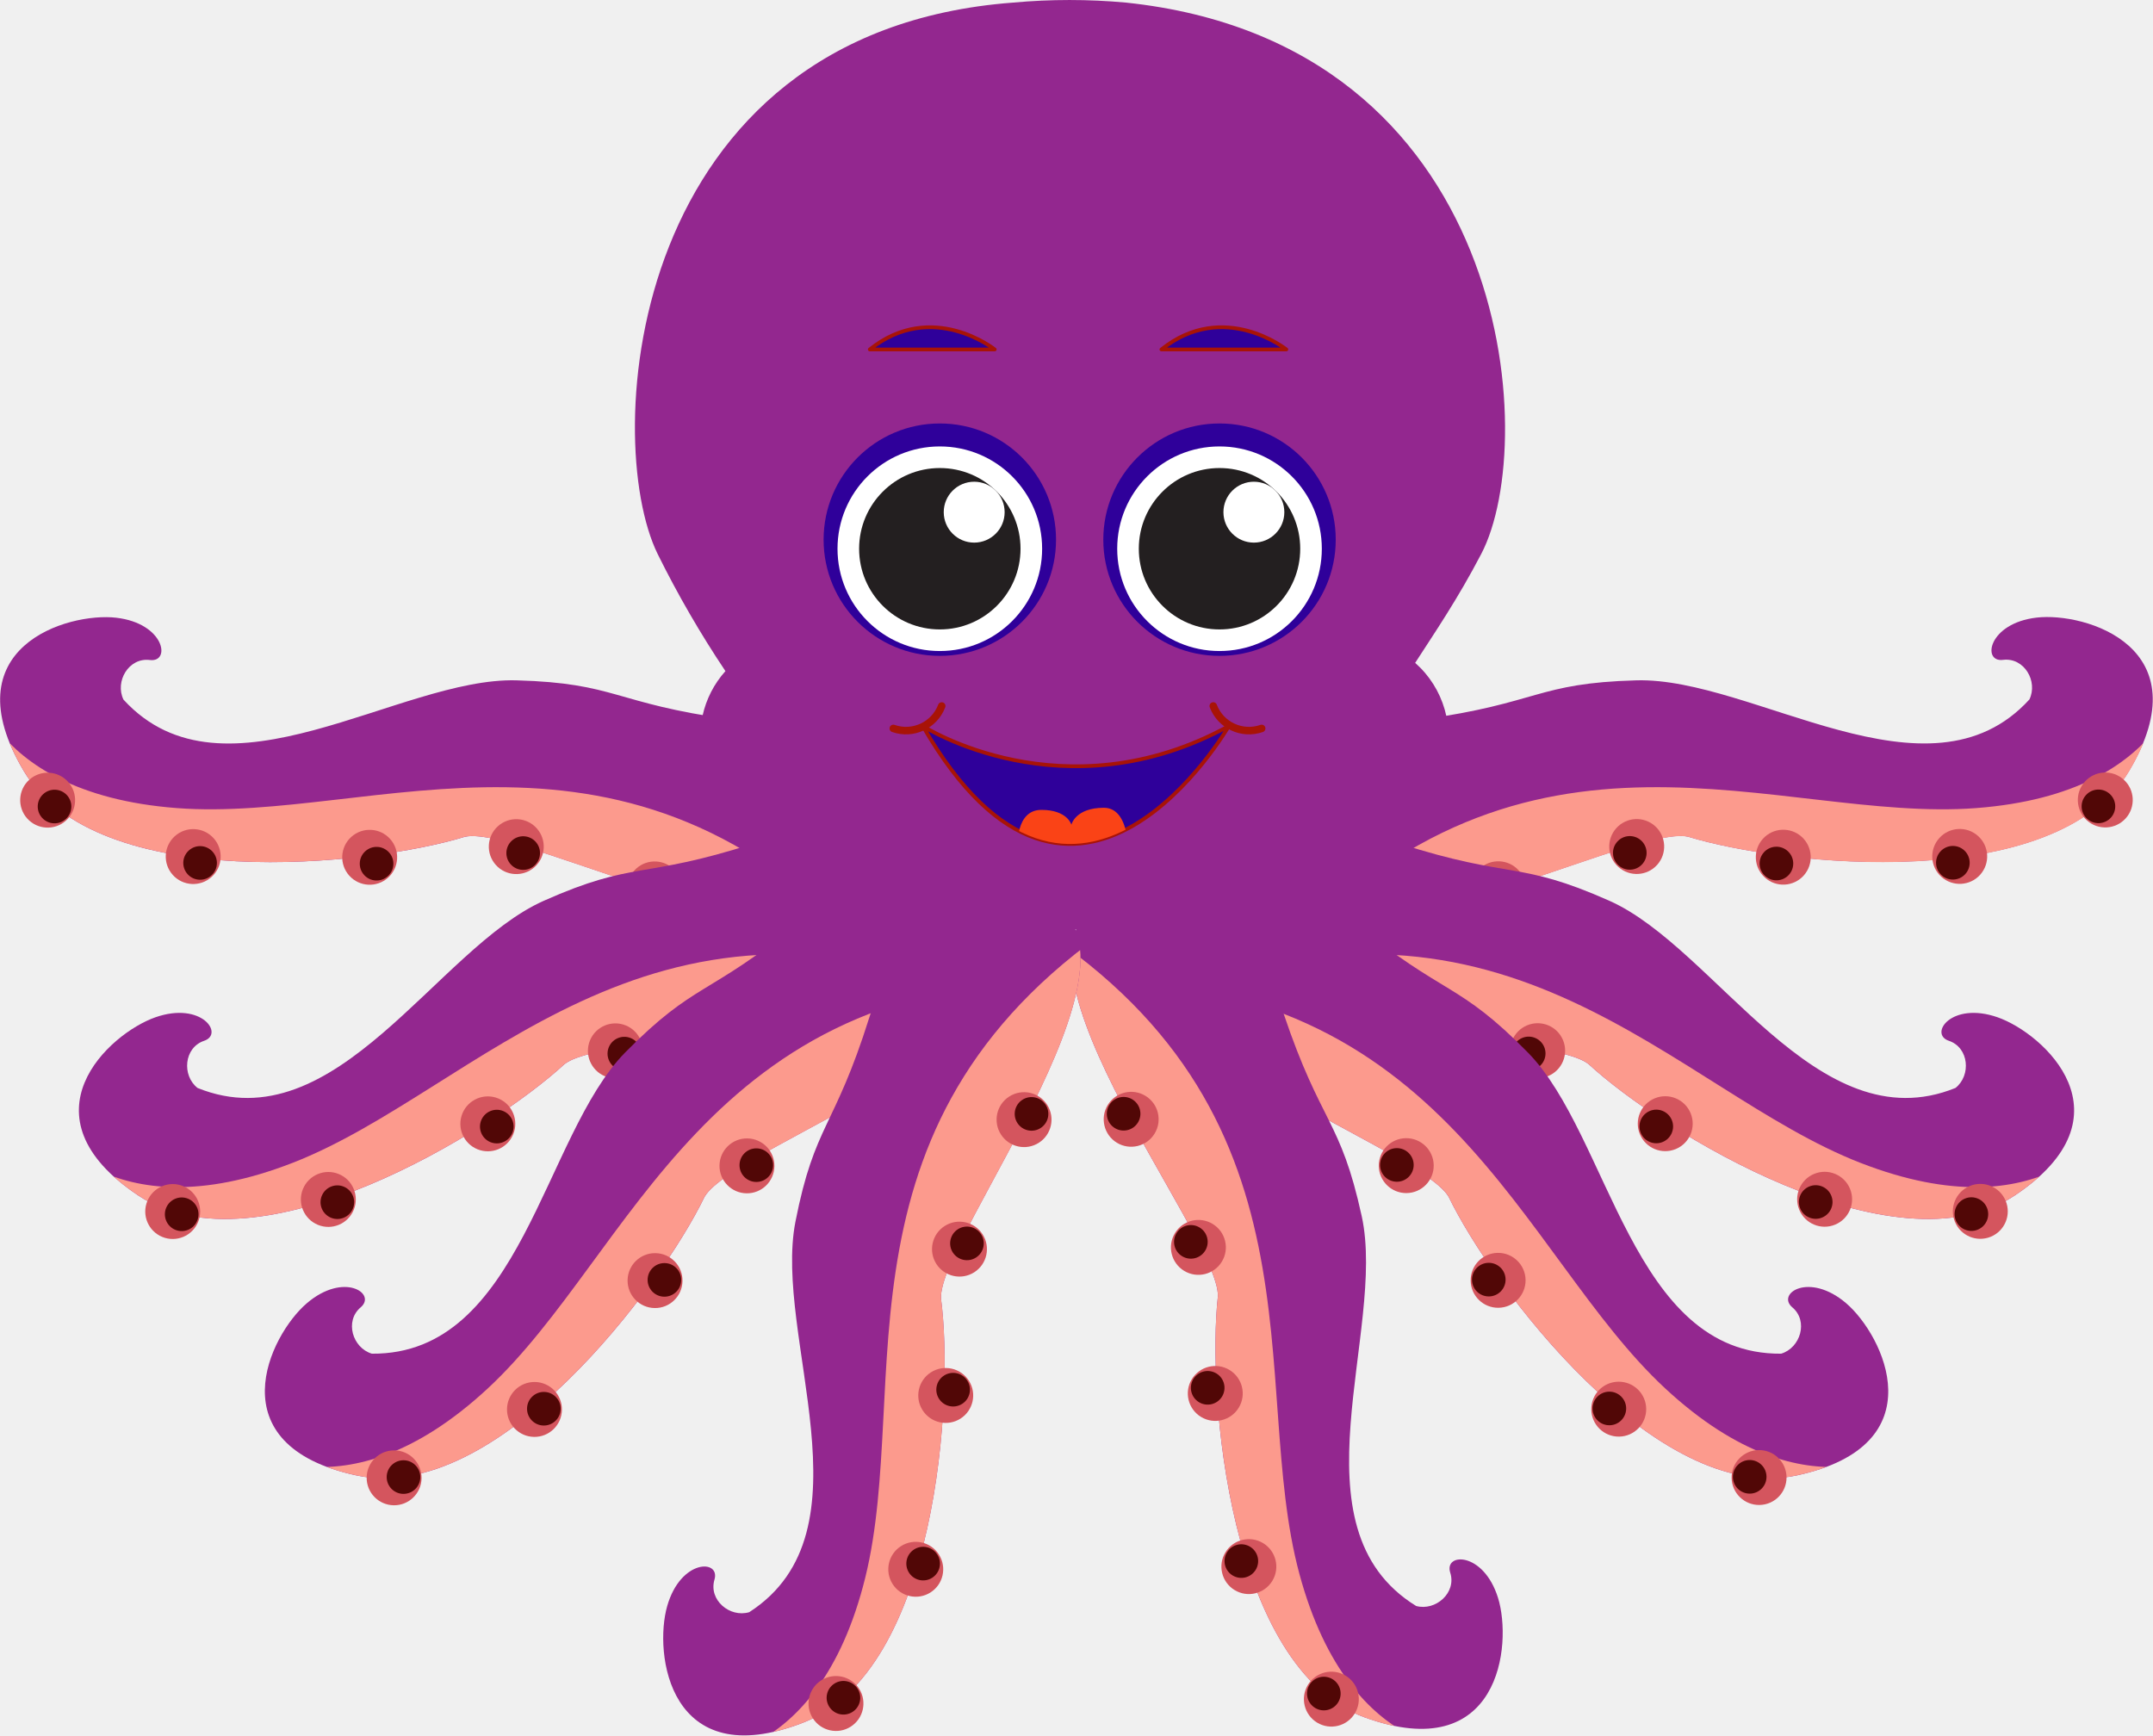
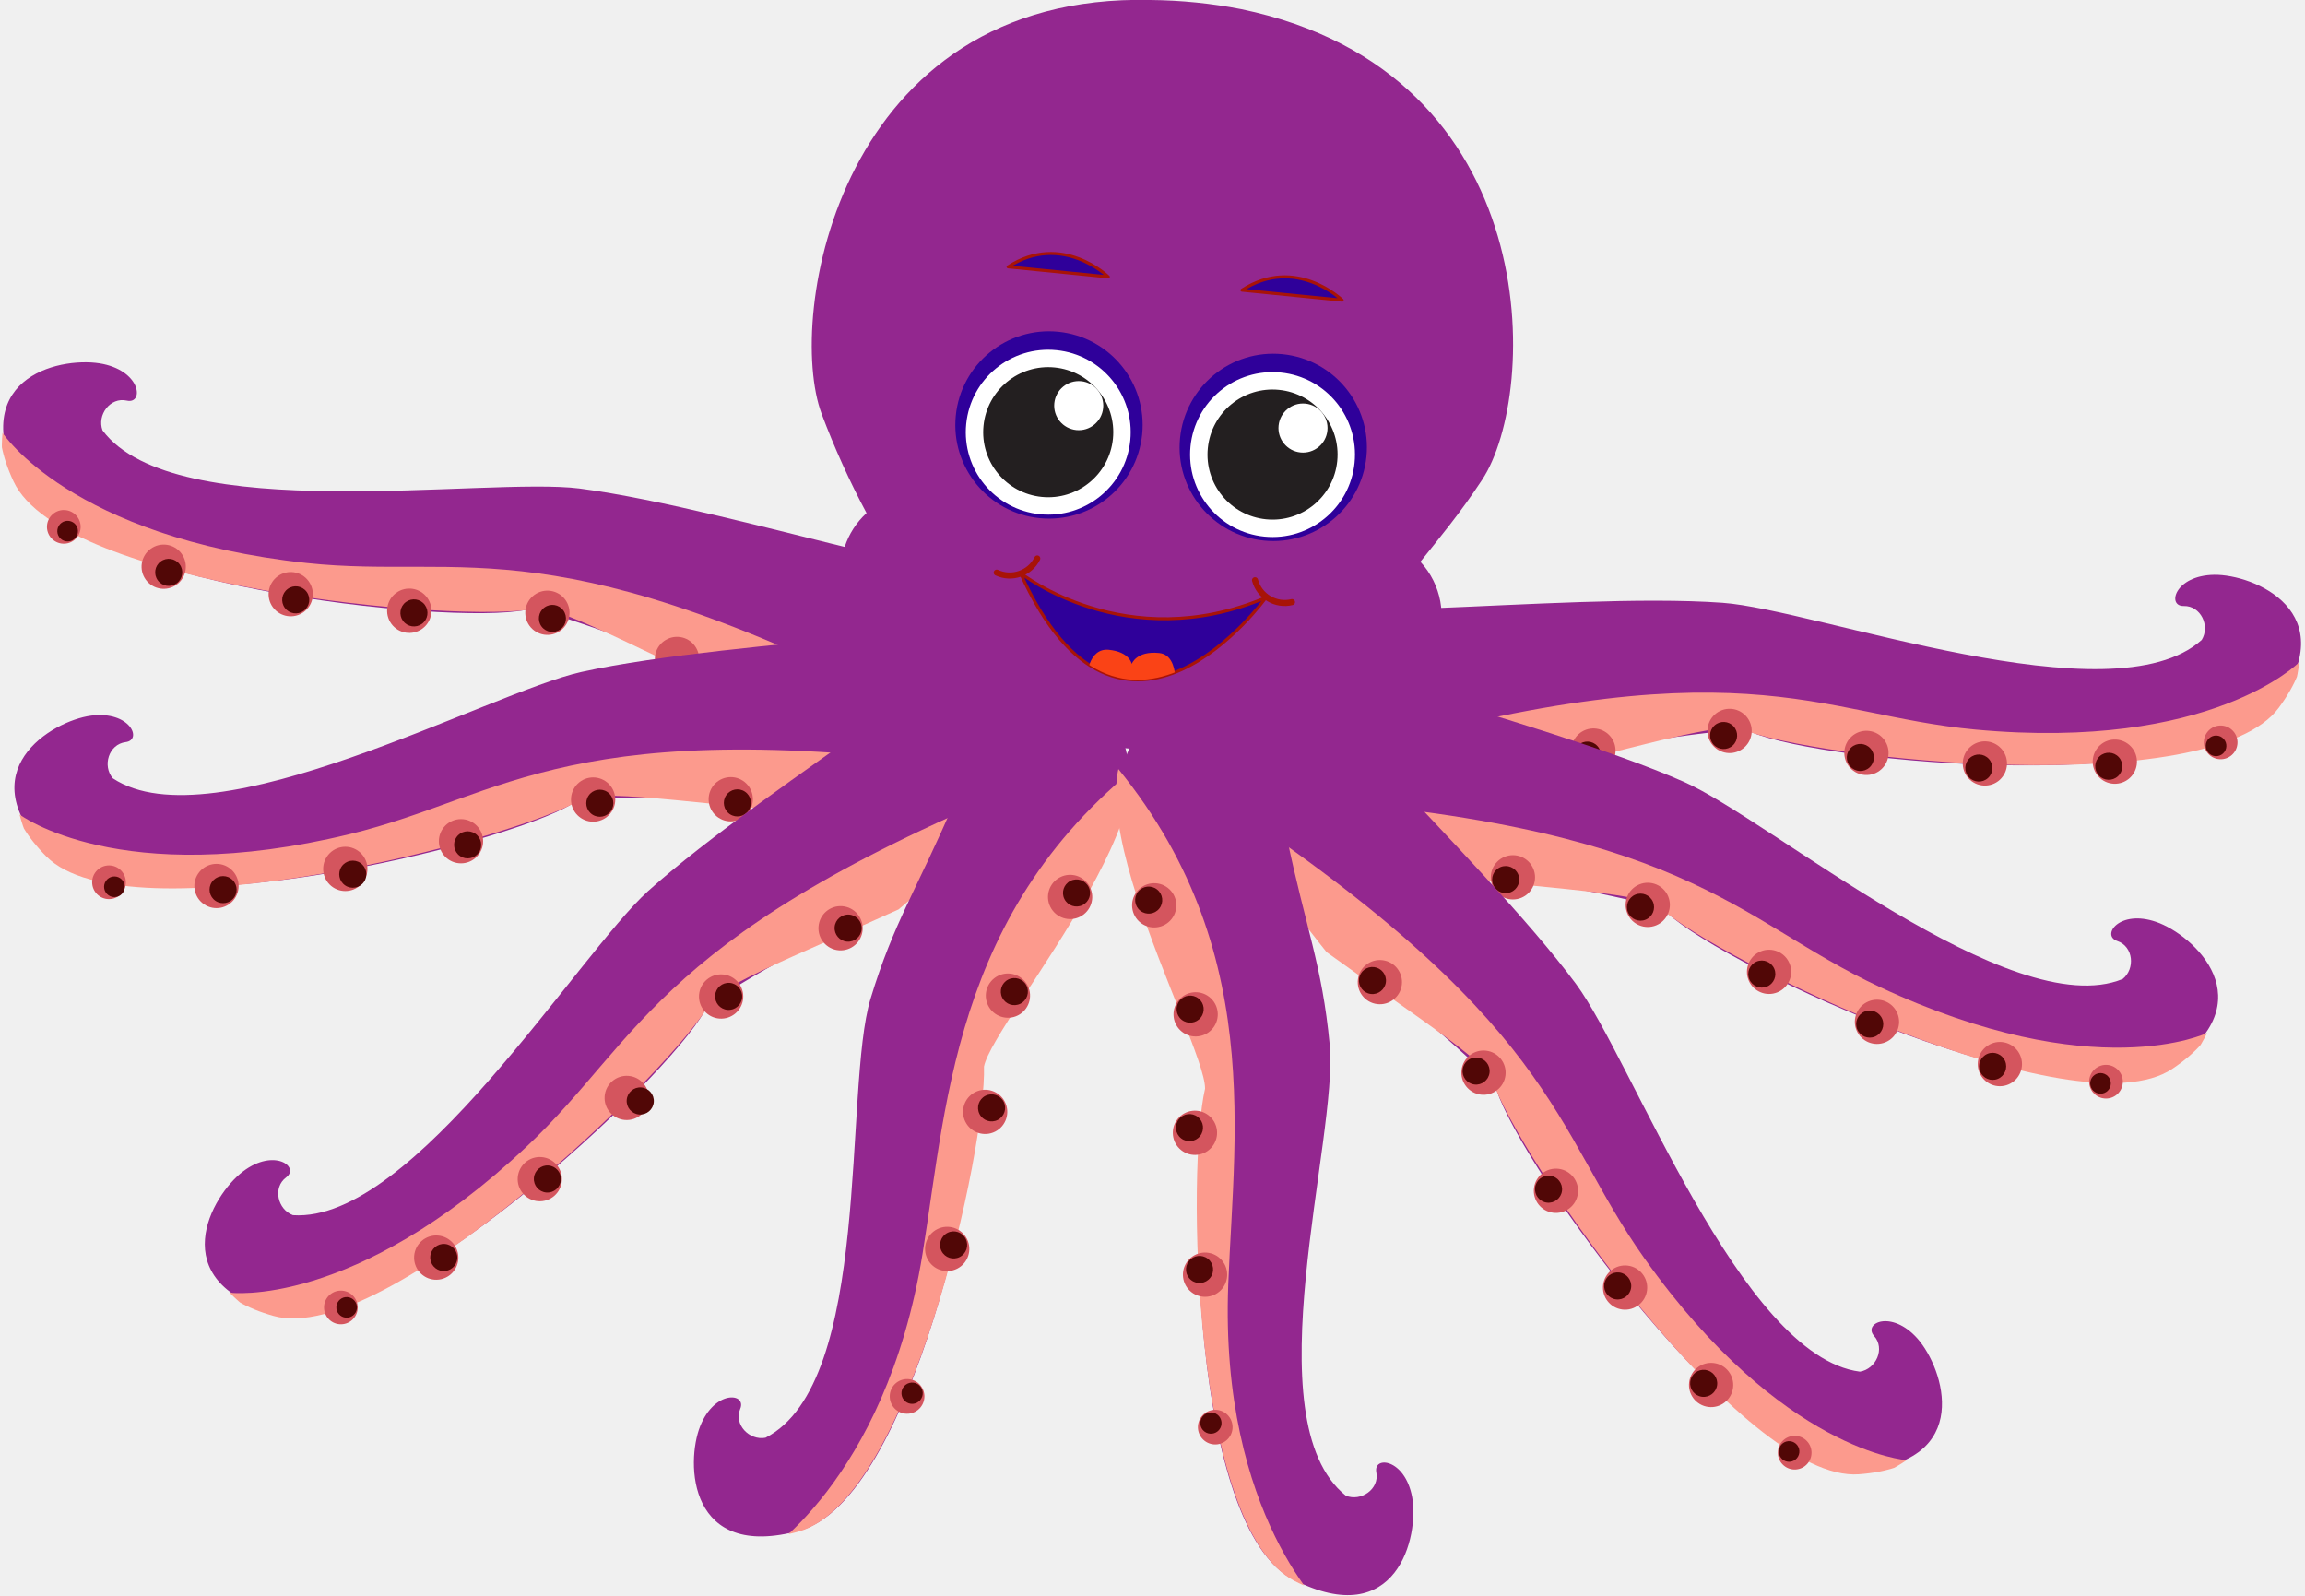
- <svg xmlns="http://www.w3.org/2000/svg" viewBox="0 0 489.26 394.36">
+ <svg xmlns="http://www.w3.org/2000/svg" width="650" height="450" viewBox="0 0 650 450">
  <defs>
-     <style>.cls-1,.cls-18{fill:none;}.cls-2{fill:#93278f;}.cls-3{clip-path:url(#clip-path);}.cls-4{fill:#fc9a8d;}.cls-5{fill:#d4555e;}.cls-6{fill:#510706;}.cls-7{clip-path:url(#clip-path-2);}.cls-8{clip-path:url(#clip-path-3);}.cls-9{clip-path:url(#clip-path-4);}.cls-10{clip-path:url(#clip-path-5);}.cls-11{clip-path:url(#clip-path-6);}.cls-12{clip-path:url(#clip-path-7);}.cls-13{clip-path:url(#clip-path-8);}.cls-14,.cls-17{fill:#2f009a;}.cls-15{fill:#fff;}.cls-16{fill:#231f20;}.cls-17,.cls-18{stroke:#a81307;stroke-linecap:round;stroke-linejoin:round;}.cls-17{stroke-width:0.85px;}.cls-18{stroke-width:1.71px;}.cls-19{clip-path:url(#clip-path-9);}.cls-20{fill:#fa4316;}</style>
+     <style>
+       .cls-1, .cls-18 {
+         fill: none;
+       }
+ 
+       .cls-2 {
+         fill: #93278f;
+       }
+ 
+       .cls-3 {
+         clip-path: url(#clip-path);
+       }
+ 
+       .cls-4 {
+         fill: #fc9a8d;
+       }
+ 
+       .cls-5 {
+         fill: #d4555e;
+       }
+ 
+       .cls-6 {
+         fill: #510706;
+       }
+ 
+       .cls-7 {
+         clip-path: url(#clip-path-2);
+       }
+ 
+       .cls-8 {
+         clip-path: url(#clip-path-3);
+       }
+ 
+       .cls-9 {
+         clip-path: url(#clip-path-4);
+       }
+ 
+       .cls-10 {
+         clip-path: url(#clip-path-5);
+       }
+ 
+       .cls-11 {
+         clip-path: url(#clip-path-6);
+       }
+ 
+       .cls-12 {
+         clip-path: url(#clip-path-7);
+       }
+ 
+       .cls-13 {
+         clip-path: url(#clip-path-8);
+       }
+ 
+       .cls-14, .cls-17 {
+         fill: #2f009a;
+       }
+ 
+       .cls-15 {
+         fill: #fff;
+       }
+ 
+       .cls-16 {
+         fill: #231f20;
+       }
+ 
+       .cls-17, .cls-18 {
+         stroke: #a81307;
+         stroke-linecap: round;
+         stroke-linejoin: round;
+       }
+ 
+       .cls-17 {
+         stroke-width: 0.85px;
+       }
+ 
+       .cls-18 {
+         stroke-width: 1.71px;
+       }
+ 
+       .cls-19 {
+         clip-path: url(#clip-path-9);
+       }
+ 
+       .cls-20 {
+         fill: #fa4316;
+       }
+     </style>
    <clipPath id="clip-path">
-       <path class="cls-1" d="M461.21,159c2-4.12-1.18-9.61-6-9s-3.38-8.33,7.65-9.61,37.76,6.71,21,34.85-78.7,21.55-100.21,14.94c-13.59-3.12-90.38,39.39-93.66,6,0,0,6.7-28.92,33.25-32.61" />
+       <path id="SVGID" class="cls-1" d="M28,121.89c-1.6-4.3,2.13-9.45,6.86-8.38s4.19-8-6.66-10.32S-10,106.12,3.83,135.78,129.3,176,151.36,171.6c13.84-1.76,119.4,66.28,126,33.35,0,0-6.88-42.89-32.93-49.2" />
    </clipPath>
    <clipPath id="clip-path-2">
-       <path class="cls-1" d="M444.37,247.26c3.6-2.84,3.09-9.18-1.5-10.72s.55-9,11.05-5.35,31.14,22.38,3.9,40.52S377.54,257.1,361,241.84c-10.91-8.69-98.53-3.56-87-35.11,0,0,18.55-23.18,44.09-15" />
+       <path id="SVGID-2" data-name="SVGID" class="cls-1" d="M31.16,220.29c-3-3.5-1.19-9.61,3.62-10.21s1.26-8.9-9.76-7.46-35,15.68-11.94,38.91,131.7-4.54,151-16.17c12.43-6.33,134.78,22,129.83-11.21,0,0-21-38-47.63-35.16" />
    </clipPath>
    <clipPath id="clip-path-3">
-       <path class="cls-1" d="M404.76,307.65c4.39-1.32,6.24-7.41,2.54-10.53s3.81-8.15,12.25-.92,20.76,32.25-11.25,39.12S339,292.27,329.2,272c-7-12.09-90.35-39.48-68.07-64.6,0,0,25.76-14.76,46.53,2.2" />
+       <path id="SVGID-3" data-name="SVGID" class="cls-1" d="M82.42,343.7c-4.3-1.59-5.78-7.77-1.89-10.66s-3.3-8.36-12.17-1.67S45.67,362.28,77.2,371.1s112.28-69,123.29-88.6c7.68-11.64,128.06-47.42,107.37-73.85,0,0-37-22.72-58.78-7.06" />
    </clipPath>
    <clipPath id="clip-path-4">
-       <path class="cls-1" d="M321.81,365c4.42,1.21,9.22-3,7.75-7.57s7.56-4.87,10.86,5.73.44,38.35-30.32,27.15S274.27,317,276.76,294.63c.54-13.94-55.54-81.47-23.31-90.9,0,0,29.67,1.2,38.23,26.6" />
+       <path id="SVGID-4" data-name="SVGID" class="cls-1" d="M621.64,181.18c2.42-3.9-.22-9.68-5.06-9.57s-2.54-8.63,8.57-8.8,36.9,10.43,17.46,36.77-131,14.65-151.71,5.94c-13.21-4.46-130.15,41.35-130.08,7.78,0,0,15.22-40.68,42-41.71" />
    </clipPath>
    <clipPath id="clip-path-5">
-       <path class="cls-1" d="M28.06,159c-2-4.12,1.18-9.61,6-9s3.38-8.33-7.65-9.61-37.76,6.71-21,34.85,78.7,21.55,100.21,14.94c13.59-3.12,90.38,39.39,93.66,6,0,0-6.7-28.92-33.25-32.61" />
+       <path id="SVGID-5" data-name="SVGID" class="cls-1" d="M599.11,277c3.59-2.85,3.06-9.19-1.53-10.72s.53-9,11-5.38,31.2,22.29,4,40.51-128.2-30.49-144.78-45.71C456.91,247,331.38,250.61,342.79,219c0,0,28.08-33.14,53.64-25.05" />
    </clipPath>
    <clipPath id="clip-path-6">
-       <path class="cls-1" d="M44.89,247.26c-3.6-2.84-3.09-9.18,1.5-10.72s-.55-9-11.05-5.35-31.14,22.38-3.9,40.52,80.28-14.6,96.82-29.85c10.91-8.69,98.53-3.56,87-35.11,0,0-18.55-23.18-44.09-15" />
+       <path id="SVGID-6" data-name="SVGID" class="cls-1" d="M524.45,387.84c4.53-.71,7.2-6.48,4-10.08s4.89-7.54,12.26.77,16.13,34.79-16.52,37.2S427.72,325.92,420.82,304.5c-5.23-12.93-116.16-71.81-90.64-93.63,0,0,40.78-14.95,59,4.7" />
    </clipPath>
    <clipPath id="clip-path-7">
-       <path class="cls-1" d="M84.5,307.65c-4.39-1.32-6.24-7.41-2.54-10.53s-3.81-8.15-12.25-.92S49,328.44,81,335.32s69.32-43,79.1-63.31c7-12.09,90.35-39.48,68.07-64.6,0,0-25.76-14.76-46.53,2.2" />
+       <path id="SVGID-7" data-name="SVGID" class="cls-1" d="M215.51,405.73c-4.5.86-9-3.67-7.13-8.15s-7.15-5.45-11.28,4.86-3.45,38.19,28.09,29.45,53-108.63,52.29-131.12c2.52-13.31,65.67-85.36,31.86-98.08,0,0-29.67-1.14-40.21,23.51" />
    </clipPath>
    <clipPath id="clip-path-8">
-       <path class="cls-1" d="M170.27,366.4c-4.4,1.31-9.28-2.76-7.9-7.4s-7.66-4.72-10.74,6,.36,38.35,30.88,26.51,34.29-74,31.34-96.35c-.83-13.92,53.82-82.61,21.41-91.37,0,0-29.63,1.82-37.67,27.39" />
+       <path id="SVGID-8" data-name="SVGID" class="cls-1" d="M379.81,422.14c4.24,1.74,9.51-1.82,8.6-6.58s8.09-3.93,10.1,7-4.17,38.12-33.36,23.31S334.67,328.9,339.82,307c.16-13.55-47.49-96.66-11.83-102.44,0,0,29.31,4.75,34.76,31" />
    </clipPath>
    <clipPath id="clip-path-9">
-       <path class="cls-1" d="M209.69,165s31.95,20.59,69.57,0C279.26,165,244.48,225.33,209.69,165Z" />
+       <path id="SVGID-9" data-name="SVGID" class="cls-1" d="M287.76,161.58S317.5,185.24,357,168.5C357,168.5,316.37,225.09,287.76,161.58Z" />
    </clipPath>
  </defs>
-   <g id="character">
-     <path class="cls-2" d="M290,196.11s6.7-28.92,33.25-32.61,25.88-8.25,48.6-8.88c26.6-.74,66.41,29.46,89.32,4.35,2-4.12-1.18-9.61-6-9s-3.38-8.33,7.65-9.61,37.76,6.71,21,34.85-78.7,21.55-100.21,14.94C370.1,187,293.31,229.53,290,196.11Z" />
-     <g class="cls-3">
-       <path class="cls-4" d="M496.32,151s-2.13,29.2-47.21,32.65-102.05-27.4-158.26,34c0,0,79.65-11.07,83.5-13.31S495.9,224.86,496.32,151Z" />
+   <g id="number">
+     <g>
+       <g>
+         <g>
+           <path class="cls-2" d="M274.25,191.51s-3.8-29.45-29.85-35.76-58.42-15.07-81-18C137,134.42,49.21,148.62,28.91,121.35c-1.6-4.3,2.13-9.45,6.86-8.38s4.19-8-6.66-10.32-38.24,2.92-24.39,32.59S126.11,176.4,148.17,172C162,170.21,267.68,224.44,274.25,191.51Z" />
+           <g class="cls-3">
+             <path class="cls-4" d="M.71,122.05s19.16,29.55,85.78,36.71c45,4.83,70-11.77,176.66,44.11,0,0-70-8.86-73.6-11.47S-6.22,195.56.71,122.05Z" />
+           </g>
+           <g>
+             <g>
+               <circle class="cls-5" cx="46.16" cy="159.8" r="6.24" transform="translate(-85.68 58.39) rotate(-36.32)" />
+               <circle class="cls-6" cx="47.58" cy="161.4" r="3.82" transform="translate(-86.35 59.54) rotate(-36.32)" />
+             </g>
+             <g>
+               <circle class="cls-5" cx="17.99" cy="148.57" r="4.75" transform="translate(-84.5 39.52) rotate(-36.32)" />
+               <circle class="cls-6" cx="19.07" cy="149.78" r="2.91" transform="translate(-85.01 40.39) rotate(-36.32)" />
+             </g>
+             <g>
+               <circle class="cls-5" cx="81.98" cy="167.55" r="6.24" transform="translate(-83.31 81.11) rotate(-36.32)" />
+               <circle class="cls-6" cx="83.4" cy="169.15" r="3.82" transform="translate(-83.99 82.26) rotate(-36.32)" />
+             </g>
+             <g>
+               <circle class="cls-5" cx="115.32" cy="171.23" r="6.24" transform="matrix(0.81, -0.59, 0.59, 0.81, -79.02, 101.57)" />
+               <circle class="cls-6" cx="116.73" cy="172.83" r="3.82" transform="translate(-79.69 102.72) rotate(-36.32)" />
+             </g>
+             <g>
+               <circle class="cls-5" cx="154.36" cy="172.79" r="6.24" transform="translate(-72.35 125) rotate(-36.32)" />
+               <circle class="cls-6" cx="155.77" cy="174.39" r="3.82" transform="translate(-73.02 126.14) rotate(-36.32)" />
+             </g>
+             <g>
+               <circle class="cls-5" cx="190.91" cy="185.82" r="6.24" transform="translate(-72.97 149.18) rotate(-36.32)" />
+               <circle class="cls-6" cx="192.32" cy="187.42" r="3.82" transform="matrix(0.81, -0.59, 0.59, 0.81, -73.64, 150.33)" />
+             </g>
+           </g>
+         </g>
+         <g>
+           <path class="cls-2" d="M286.43,202.54S272.9,176.11,246.25,179s-60.07,5.57-82.26,10.48c-26,5.75-103.85,48.8-132.17,30-3-3.5-1.19-9.61,3.62-10.21s1.26-8.9-9.76-7.46-35,15.68-11.94,38.91,128.16-2.3,147.42-13.94C173.59,220.45,291.37,235.75,286.43,202.54Z" />
+           <g class="cls-7">
+             <path class="cls-4" d="M5.51,229.67s28,21.33,93.14,5.54c43.95-10.66,61.91-34.75,181.17-18.22,0,0-68.87,15.33-73.15,14.09S23.85,301.19,5.51,229.67Z" />
+           </g>
+           <g>
+             <g>
+               <circle class="cls-5" cx="61.05" cy="249.83" r="6.24" transform="translate(-180.33 161.09) rotate(-56.08)" />
+               <circle class="cls-6" cx="62.92" cy="250.85" r="3.82" transform="translate(-180.36 163.1) rotate(-56.08)" />
+             </g>
+             <g>
+               <circle class="cls-5" cx="30.74" cy="248.78" r="4.75" transform="translate(-192.86 135.47) rotate(-56.08)" />
+               <circle class="cls-6" cx="32.16" cy="249.56" r="2.91" transform="matrix(0.56, -0.83, 0.83, 0.56, -192.88, 137)" />
+             </g>
+             <g>
+               <circle class="cls-5" cx="97.38" cy="245.01" r="6.24" transform="translate(-160.28 189.11) rotate(-56.08)" />
+               <circle class="cls-6" cx="99.25" cy="246.03" r="3.82" transform="matrix(0.56, -0.83, 0.83, 0.56, -160.3, 191.12)" />
+             </g>
+             <g>
+               <circle class="cls-5" cx="130" cy="237.2" r="6.24" transform="translate(-139.38 212.73) rotate(-56.08)" />
+               <circle class="cls-6" cx="131.87" cy="238.23" r="3.82" transform="translate(-139.4 214.73) rotate(-56.08)" />
+             </g>
+             <g>
+               <circle class="cls-5" cx="167.27" cy="225.46" r="6.24" transform="translate(-113.17 238.46) rotate(-56.08)" />
+               <circle class="cls-6" cx="169.14" cy="226.49" r="3.82" transform="translate(-113.19 240.47) rotate(-56.08)" />
+             </g>
+             <g>
+               <circle class="cls-5" cx="206.07" cy="225.37" r="6.24" transform="translate(-95.94 270.62) rotate(-56.08)" />
+               <circle class="cls-6" cx="207.94" cy="226.39" r="3.82" transform="translate(-95.96 272.63) rotate(-56.08)" />
+             </g>
+           </g>
+         </g>
+         <g>
+           <path class="cls-2" d="M295.65,202.23s-24.81-16.3-46.57-.65-49.49,34.51-66.36,49.73C163,269.14,116.5,345,82.6,342.66c-4.3-1.59-5.78-7.77-1.89-10.66s-3.3-8.36-12.17-1.67-22.69,30.92,8.83,39.73,110.31-65.28,121.31-84.91C206.37,273.51,316.35,228.67,295.65,202.23Z" />
+           <g class="cls-8">
+             <path class="cls-4" d="M64.75,364.52s34.9,4.71,83.73-41.17c33-31,36.68-60.79,148.54-105.3,0,0-52.32,47.33-56.65,48.37S116,417.66,64.75,364.52Z" />
+           </g>
+           <g>
+             <g>
+               <circle class="cls-5" cx="123.01" cy="354.63" r="6.24" transform="translate(-239.89 450.52) rotate(-85.67)" />
+               <circle class="cls-6" cx="125.14" cy="354.6" r="3.82" transform="translate(-237.89 452.61) rotate(-85.67)" />
+             </g>
+             <g>
+               <circle class="cls-5" cx="96.13" cy="368.68" r="4.75" transform="translate(-278.76 436.71) rotate(-85.67)" />
+               <circle class="cls-6" cx="97.75" cy="368.66" r="2.91" transform="translate(-277.23 438.31) rotate(-85.67)" />
+             </g>
+             <g>
+               <circle class="cls-5" cx="152.22" cy="332.5" r="6.24" transform="translate(-190.82 459.19) rotate(-85.67)" />
+               <circle class="cls-6" cx="154.36" cy="332.47" r="3.82" transform="translate(-188.81 461.29) rotate(-85.67)" />
+             </g>
+             <g>
+               <circle class="cls-5" cx="176.73" cy="309.6" r="6.24" transform="translate(-145.33 462.46) rotate(-85.67)" />
+               <circle class="cls-6" cx="178.86" cy="309.57" r="3.82" transform="matrix(0.08, -1, 1, 0.08, -143.33, 464.56)" />
+             </g>
+             <g>
+               <circle class="cls-5" cx="203.34" cy="281" r="6.24" transform="translate(-92.2 462.55) rotate(-85.67)" />
+               <circle class="cls-6" cx="205.47" cy="280.96" r="3.82" transform="translate(-90.2 464.64) rotate(-85.67)" />
+             </g>
+             <g>
+               <circle class="cls-5" cx="237.04" cy="261.75" r="6.24" transform="translate(-41.86 478.36) rotate(-85.67)" />
+               <circle class="cls-6" cx="239.17" cy="261.72" r="3.82" transform="translate(-39.86 480.45) rotate(-85.67)" />
+             </g>
+           </g>
+         </g>
+         <g>
+           <path class="cls-2" d="M366.5,200.72s9.54-28.11,36.33-29.15,60.25-3.22,82.91-1.59c26.55,1.91,109.84,33.19,135.13,10.48,2.42-3.9-.22-9.68-5.06-9.57s-2.54-8.63,8.57-8.8,36.9,10.43,17.46,36.77S514.7,215.21,494,206.5C480.74,202,366.44,234.3,366.5,200.72Z" />
+           <g class="cls-9">
+             <path class="cls-4" d="M648.38,186.73s-24.62,25.18-91.34,19c-45-4.16-66.31-25.38-181.89,8.3,0,0,70.37,5.16,74.42,3.31S640.63,260.16,648.38,186.73Z" />
+           </g>
+           <g>
+             <g>
+               <circle class="cls-5" cx="596.36" cy="214.75" r="6.24" transform="translate(10.63 457) rotate(-42.27)" />
+               <circle class="cls-6" cx="594.65" cy="216.04" r="3.82" transform="translate(9.32 456.19) rotate(-42.27)" />
+             </g>
+             <g>
+               <circle class="cls-5" cx="626.2" cy="209.31" r="4.75" transform="translate(22.05 475.66) rotate(-42.27)" />
+               <circle class="cls-6" cx="624.9" cy="210.29" r="2.91" transform="translate(21.06 475.04) rotate(-42.27)" />
+             </g>
+             <g>
+               <circle class="cls-5" cx="559.71" cy="215.26" r="6.24" transform="translate(0.76 432.48) rotate(-42.27)" />
+               <circle class="cls-6" cx="558.01" cy="216.55" r="3.82" transform="translate(-0.55 431.67) rotate(-42.27)" />
+             </g>
+             <g>
+               <circle class="cls-5" cx="526.31" cy="212.28" r="6.24" transform="translate(-5.92 409.24) rotate(-42.27)" />
+               <circle class="cls-6" cx="524.6" cy="213.56" r="3.82" transform="translate(-7.23 408.43) rotate(-42.27)" />
+             </g>
+             <g>
+               <circle class="cls-5" cx="487.73" cy="206.08" r="6.24" transform="translate(-11.79 381.68) rotate(-42.27)" />
+               <circle class="cls-6" cx="486.03" cy="207.37" r="3.82" transform="translate(-13.09 380.87) rotate(-42.27)" />
+             </g>
+             <g>
+               <circle class="cls-5" cx="449.32" cy="211.63" r="6.24" transform="translate(-25.5 357.28) rotate(-42.27)" />
+               <circle class="cls-6" cx="447.62" cy="212.91" r="3.82" transform="translate(-26.81 356.47) rotate(-42.27)" />
+             </g>
+           </g>
+         </g>
+         <g>
+           <path class="cls-2" d="M352.38,209.13s18.49-23.23,44-15.15,57.79,17.34,78.57,26.54c24.34,10.77,92.15,68.38,123.63,55.55,3.59-2.85,3.06-9.19-1.53-10.72s.53-9,11-5.38,31.2,22.29,4,40.51S487,272.87,470.38,257.66C459.45,249,341,240.71,352.38,209.13Z" />
+           <g class="cls-10">
+             <path class="cls-4" d="M622.39,291.28s-31.69,15.37-92.39-13C489,259.15,476.18,232,356,224.6c0,0,64.48,28.65,68.91,28.28S590.27,357.75,622.39,291.28Z" />
+           </g>
+           <g>
+             <g>
+               <circle class="cls-5" cx="563.96" cy="300.05" r="6.24" transform="translate(-71.91 238.78) rotate(-22.51)" />
+               <circle class="cls-6" cx="561.92" cy="300.69" r="3.82" transform="translate(-72.31 238.05) rotate(-22.51)" />
+             </g>
+             <g>
+               <circle class="cls-5" cx="593.88" cy="305.02" r="4.75" transform="translate(-71.53 250.61) rotate(-22.51)" />
+               <circle class="cls-6" cx="592.33" cy="305.5" r="2.91" transform="translate(-71.83 250.05) rotate(-22.51)" />
+             </g>
+             <g>
+               <circle class="cls-5" cx="529.3" cy="288.14" r="6.24" transform="translate(-69.99 224.6) rotate(-22.51)" />
+               <circle class="cls-6" cx="527.26" cy="288.78" r="3.82" transform="translate(-70.39 223.87) rotate(-22.51)" />
+             </g>
+             <g>
+               <circle class="cls-5" cx="498.87" cy="274.04" r="6.24" transform="translate(-66.91 211.88) rotate(-22.51)" />
+               <circle class="cls-6" cx="496.83" cy="274.67" r="3.82" transform="translate(-67.31 211.14) rotate(-22.51)" />
+             </g>
+             <g>
+               <circle class="cls-5" cx="464.66" cy="255.16" r="6.24" transform="translate(-62.29 197.34) rotate(-22.51)" />
+               <circle class="cls-6" cx="462.62" cy="255.8" r="3.82" transform="translate(-62.69 196.61) rotate(-22.51)" />
+             </g>
+             <g>
+               <circle class="cls-5" cx="426.64" cy="247.39" r="6.24" transform="translate(-62.21 182.19) rotate(-22.51)" />
+               <circle class="cls-6" cx="424.6" cy="248.03" r="3.82" transform="translate(-62.61 181.46) rotate(-22.51)" />
+             </g>
+           </g>
+         </g>
+         <g>
+           <path class="cls-2" d="M343.41,207s27.55-11.07,45.78,8.58,41.69,43.61,55.22,61.87c15.84,21.38,46.37,105,80.07,109.35,4.53-.71,7.2-6.48,4-10.08s4.89-7.54,12.26.77,16.13,34.79-16.52,37.2S429,328.88,422.06,307.46C416.83,294.53,317.89,228.82,343.41,207Z" />
+           <g class="cls-11">
+             <path class="cls-4" d="M537.65,411.75s-35.14-2.28-73.93-56.91C437.54,318,439.78,288,338.93,222.24c0,0,41.93,56.75,46,58.62S476.89,453.7,537.65,411.75Z" />
+           </g>
+           <g>
+             <g>
+               <circle class="cls-5" cx="482.5" cy="390.53" r="6.24" transform="translate(35.5 821.24) rotate(-82.92)" />
+               <circle class="cls-6" cx="480.42" cy="390.07" r="3.82" transform="translate(34.12 818.77) rotate(-82.92)" />
+             </g>
+             <g>
+               <circle class="cls-5" cx="506.07" cy="409.62" r="4.75" transform="translate(37.22 861.37) rotate(-82.92)" />
+               <circle class="cls-6" cx="504.48" cy="409.28" r="2.91" transform="translate(36.17 859.49) rotate(-82.92)" />
+             </g>
+             <g>
+               <circle class="cls-5" cx="458.24" cy="363.06" r="6.24" transform="translate(41.49 773.08) rotate(-82.92)" />
+               <circle class="cls-6" cx="456.16" cy="362.61" r="3.82" transform="translate(40.11 770.61) rotate(-82.92)" />
+             </g>
+             <g>
+               <circle class="cls-5" cx="438.74" cy="335.77" r="6.24" transform="translate(51.48 729.8) rotate(-82.92)" />
+               <circle class="cls-6" cx="436.66" cy="335.32" r="3.82" transform="translate(50.1 727.34) rotate(-82.92)" />
+             </g>
+             <g>
+               <circle class="cls-5" cx="418.32" cy="302.47" r="6.24" transform="translate(66.62 680.33) rotate(-82.92)" />
+               <circle class="cls-6" cx="416.23" cy="302.01" r="3.82" transform="translate(65.24 677.86) rotate(-82.92)" />
+             </g>
+             <g>
+               <circle class="cls-5" cx="389.09" cy="276.94" r="6.24" transform="translate(66.33 628.94) rotate(-82.92)" />
+               <circle class="cls-6" cx="387.01" cy="276.48" r="3.82" transform="translate(64.95 626.48) rotate(-82.92)" />
+             </g>
+           </g>
+         </g>
+         <g>
+           <path class="cls-2" d="M309.34,202.69s-29.67-1.14-40.21,23.51-17.06,33.69-23.64,55.44c-7.71,25.47.63,108.3-29.62,123.79-4.5.86-9-3.67-7.13-8.15s-7.15-5.45-11.28,4.86-3.45,38.19,28.09,29.45,51.81-106.74,51.09-129.23C277.21,288.43,340.72,214.64,309.34,202.69Z" />
+           <g class="cls-12">
+             <path class="cls-4" d="M214.08,439.16s35.58-21,46.06-85.51C267.38,309,269.35,251.39,330,209.15c0,0-31.62,73.94-34.79,77.06S285.43,458.16,214.08,439.16Z" />
+           </g>
+           <g>
+             <g>
+               <circle class="cls-5" cx="255.8" cy="393.75" r="4.89" transform="translate(-149.98 157.51) rotate(-26.78)" />
+               <circle class="cls-6" cx="257.22" cy="392.86" r="3" transform="translate(-149.43 158.05) rotate(-26.78)" />
+             </g>
+             <g>
+               <circle class="cls-5" cx="267.11" cy="352.17" r="6.24" transform="translate(-130.03 158.14) rotate(-26.78)" />
+               <circle class="cls-6" cx="268.92" cy="351.04" r="3.82" transform="translate(-129.33 158.84) rotate(-26.78)" />
+             </g>
+             <g>
+               <circle class="cls-5" cx="277.82" cy="313.52" r="6.24" transform="translate(-111.47 158.82) rotate(-26.78)" />
+               <circle class="cls-6" cx="279.63" cy="312.39" r="3.82" transform="translate(-110.77 159.52) rotate(-26.78)" />
+             </g>
+             <g>
+               <circle class="cls-5" cx="284.24" cy="280.74" r="6.24" transform="translate(-96.01 158.2) rotate(-26.78)" />
+               <circle class="cls-6" cx="286.05" cy="279.61" r="3.82" transform="translate(-95.31 158.89) rotate(-26.78)" />
+             </g>
+             <g>
+               <circle class="cls-5" cx="301.77" cy="252.92" r="6.24" transform="translate(-81.59 163.11) rotate(-26.78)" />
+               <circle class="cls-6" cx="303.58" cy="251.79" r="3.82" transform="translate(-80.89 163.81) rotate(-26.78)" />
+             </g>
+           </g>
+         </g>
+         <g>
+           <path class="cls-2" d="M328,204.56s29.31,4.75,34.76,31,10.06,36.4,12.21,59c2.52,26.49-22,106,4.55,127.21,4.24,1.74,9.51-1.82,8.6-6.58s8.09-3.93,10.1,7S394,460.31,364.85,445.5s-29.68-114.88-24.53-136.78C342.53,295,294.86,210.06,328,204.56Z" />
+           <g class="cls-13">
+             <path class="cls-4" d="M374.6,455.19s-30.74-27.58-28.24-92.93c1.73-45.19,11.2-102.06-39.88-155.45,0,0,16.37,78.73,18.86,82.42S300.91,459.71,374.6,455.19Z" />
+           </g>
+           <g>
+             <g>
+               <circle class="cls-5" cx="342.69" cy="402.43" r="4.89" transform="translate(-185.48 422.97) rotate(-51.81)" />
+               <circle class="cls-6" cx="341.47" cy="401.28" r="3" transform="translate(-185.04 421.58) rotate(-51.81)" />
+             </g>
+             <g>
+               <circle class="cls-5" cx="339.82" cy="359.43" r="6.24" transform="translate(-152.78 404.31) rotate(-51.81)" />
+               <circle class="cls-6" cx="338.27" cy="357.96" r="3.82" transform="translate(-152.22 402.53) rotate(-51.81)" />
+             </g>
+             <g>
+               <circle class="cls-5" cx="336.97" cy="319.43" r="6.24" transform="translate(-122.43 386.79) rotate(-51.81)" />
+               <circle class="cls-6" cx="335.42" cy="317.97" r="3.82" transform="translate(-121.87 385.02) rotate(-51.81)" />
+             </g>
+             <g>
+               <circle class="cls-5" cx="337.16" cy="286.03" r="6.24" transform="translate(-96.1 374.19) rotate(-51.81)" />
+               <circle class="cls-6" cx="335.61" cy="284.56" r="3.82" transform="translate(-95.54 372.41) rotate(-51.81)" />
+             </g>
+             <g>
+               <circle class="cls-5" cx="325.48" cy="255.29" r="6.24" transform="translate(-76.4 353.27) rotate(-51.81)" />
+               <circle class="cls-6" cx="323.93" cy="253.82" r="3.82" transform="translate(-75.84 351.49) rotate(-51.81)" />
+             </g>
+           </g>
+         </g>
+       </g>
+       <g>
+         <path class="cls-2" d="M350.06,2.59A140.64,140.64,0,0,0,324.49,0c-88-2.13-103,89.31-92.8,116.69a235.6,235.6,0,0,0,12.67,28,22.37,22.37,0,0,0,7.34,37.49c.14,16.25,33.61,24.62,57.35,27.85,2.12.31,4.58.6,7.29.87s5.17.47,7.31.59c23.68,1.52,57.7,0,61.62-15.5a22.37,22.37,0,0,0,15.27-37.58c5.11-6.4,11.13-13.56,17.41-23.11C434,111,436.29,20.5,350.06,2.59Z" />
+         <g>
+           <g>
+             <circle class="cls-14" cx="295.82" cy="119.84" r="26.41" transform="translate(147.18 402.29) rotate(-84.3)" />
+             <circle class="cls-15" cx="295.62" cy="121.88" r="23.25" transform="translate(144.96 403.93) rotate(-84.3)" />
+             <circle class="cls-16" cx="295.62" cy="121.88" r="18.34" transform="translate(144.96 403.93) rotate(-84.3)" />
+             <circle class="cls-15" cx="304.21" cy="114.4" r="6.92" transform="translate(160.15 405.73) rotate(-84.3)" />
+           </g>
+           <g>
+             <circle class="cls-14" cx="359.07" cy="126.16" r="26.41" transform="translate(197.85 470.92) rotate(-84.3)" />
+             <circle class="cls-15" cx="358.87" cy="128.2" r="23.25" transform="translate(195.64 472.55) rotate(-84.3)" />
+             <circle class="cls-16" cx="358.87" cy="128.2" r="18.34" transform="translate(195.64 472.55) rotate(-84.3)" />
+             <circle class="cls-15" cx="367.46" cy="120.71" r="6.92" transform="translate(210.83 474.36) rotate(-84.3)" />
+           </g>
+           <g>
+             <path class="cls-17" d="M287.76,161.58S317.5,185.24,357,168.5C357,168.5,316.37,225.09,287.76,161.58Z" />
+             <path class="cls-18" d="M281.07,161.48a8.68,8.68,0,0,0,11.44-4" />
+             <path class="cls-18" d="M364.34,169.79a8.68,8.68,0,0,1-10.43-6.17" />
+             <g class="cls-19">
+               <path class="cls-20" d="M306.5,191.09s.28-8.44,6.19-7.85,6.45,4,6.45,4,1.26-3.75,7.73-3.1S331.15,197,331.15,197Z" />
+             </g>
+           </g>
+           <path class="cls-17" d="M284.28,75.25l28.26,2.82S299.54,65.35,284.28,75.25Z" />
+           <path class="cls-17" d="M350.22,81.83l28.26,2.82S365.48,71.94,350.22,81.83Z" />
+         </g>
+       </g>
    </g>
-     <circle class="cls-5" cx="478.43" cy="181.84" r="6.24" transform="translate(23.07 415.52) rotate(-47.98)" />
-     <circle class="cls-6" cx="476.87" cy="183.29" r="3.82" transform="translate(21.48 414.84) rotate(-47.98)" />
-     <circle class="cls-5" cx="445.35" cy="194.66" r="6.24" transform="translate(2.61 395.19) rotate(-47.98)" />
-     <circle class="cls-6" cx="443.79" cy="196.11" r="3.82" transform="translate(1.02 394.5) rotate(-47.98)" />
-     <circle class="cls-5" cx="405.25" cy="194.83" r="6.24" transform="translate(-10.77 365.46) rotate(-47.98)" />
-     <circle class="cls-6" cx="403.69" cy="196.28" r="3.82" transform="translate(-12.36 364.77) rotate(-47.98)" />
-     <circle class="cls-5" cx="371.94" cy="192.41" r="6.24" transform="translate(-19.98 339.91) rotate(-47.98)" />
-     <circle class="cls-6" cx="370.37" cy="193.86" r="3.82" transform="translate(-21.58 339.22) rotate(-47.98)" />
-     <circle class="cls-5" cx="340.48" cy="202.01" r="6.24" transform="translate(-37.51 319.71) rotate(-47.98)" />
-     <circle class="cls-6" cx="338.92" cy="203.46" r="3.82" transform="translate(-39.11 319.03) rotate(-47.98)" />
-     <path class="cls-2" d="M274,206.73s18.55-23.18,44.09-15,26.9,3.76,47.66,13C390,215.55,412.86,260,444.37,247.26c3.6-2.84,3.09-9.18-1.5-10.72s.55-9,11.05-5.35,31.14,22.38,3.9,40.52S377.54,257.1,361,241.84C350.09,233.15,262.47,238.28,274,206.73Z" />
-     <g class="cls-7">
-       <path class="cls-4" d="M479.46,255.28s-14.54,25.41-56.69,9-80.17-68.83-157.42-37.74c0,0,76.61,24.46,81,24.11S447.16,321.67,479.46,255.28Z" />
-     </g>
-     <circle class="cls-5" cx="450.01" cy="275.33" r="6.24" transform="translate(-70.9 191.87) rotate(-22.36)" />
-     <circle class="cls-6" cx="447.98" cy="275.96" r="3.82" transform="translate(-71.29 191.14) rotate(-22.36)" />
-     <circle class="cls-5" cx="414.64" cy="272.58" r="6.24" transform="translate(-72.52 178.21) rotate(-22.36)" />
-     <circle class="cls-6" cx="412.61" cy="273.21" r="3.82" transform="translate(-72.91 177.48) rotate(-22.36)" />
-     <circle class="cls-5" cx="378.41" cy="255.4" r="6.24" transform="translate(-68.7 163.14) rotate(-22.36)" />
-     <circle class="cls-6" cx="376.37" cy="256.03" r="3.82" transform="translate(-69.09 162.41) rotate(-22.36)" />
-     <circle class="cls-5" cx="349.42" cy="238.81" r="6.24" transform="translate(-64.57 150.86) rotate(-22.36)" />
-     <circle class="cls-6" cx="347.38" cy="239.44" r="3.82" transform="translate(-64.96 150.13) rotate(-22.36)" />
-     <circle class="cls-5" cx="316.91" cy="233.86" r="6.24" transform="matrix(0.92, -0.38, 0.38, 0.92, -65.13, 138.12)" />
-     <circle class="cls-6" cx="314.87" cy="234.49" r="3.82" transform="translate(-65.53 137.4) rotate(-22.36)" />
-     <path class="cls-2" d="M261.13,207.41s25.76-14.76,46.53,2.2S331.3,223,347.21,239.21c18.63,19,23.56,68.73,57.55,68.44,4.39-1.32,6.24-7.41,2.54-10.53s3.81-8.15,12.25-.92,20.76,32.25-11.25,39.12S339,292.27,329.2,272C322.24,259.92,238.85,232.53,261.13,207.41Z" />
-     <g class="cls-8">
-       <path class="cls-4" d="M434.46,328s-22.86,18.3-56-12.41S329.1,222.13,245.84,222.7c0,0,62.28,50.87,66.54,52.17S380,377.9,434.46,328Z" />
-     </g>
-     <circle class="cls-5" cx="399.71" cy="335.83" r="6.24" transform="translate(-4.79 5.79) rotate(-0.83)" />
-     <circle class="cls-6" cx="397.58" cy="335.67" r="3.82" transform="translate(-4.79 5.76) rotate(-0.83)" />
-     <circle class="cls-5" cx="367.82" cy="320.29" r="6.24" transform="translate(-4.57 5.33) rotate(-0.83)" />
-     <circle class="cls-6" cx="365.69" cy="320.13" r="3.82" transform="translate(-4.57 5.3) rotate(-0.83)" />
-     <circle class="cls-5" cx="340.42" cy="291.01" r="6.24" transform="translate(-4.16 4.93) rotate(-0.83)" />
-     <circle class="cls-6" cx="338.29" cy="290.85" r="3.82" transform="translate(-4.15 4.9) rotate(-0.83)" />
-     <circle class="cls-5" cx="319.54" cy="264.94" r="6.24" transform="translate(-3.78 4.63) rotate(-0.83)" />
-     <circle class="cls-6" cx="317.41" cy="264.78" r="3.82" transform="translate(-3.78 4.6) rotate(-0.83)" />
-     <circle class="cls-5" cx="291.11" cy="248.41" r="6.24" transform="translate(-3.55 4.22) rotate(-0.83)" />
-     <circle class="cls-6" cx="288.98" cy="248.24" r="3.82" transform="translate(-3.54 4.19) rotate(-0.83)" />
-     <path class="cls-2" d="M253.45,203.72s29.67,1.2,38.23,26.6,12.92,23.9,17.77,46.1c5.68,26-16.58,70.74,12.36,88.57,4.42,1.21,9.22-3,7.75-7.57s7.56-4.87,10.86,5.73.44,38.35-30.32,27.15S274.27,317,276.76,294.63C277.3,280.69,221.22,213.16,253.45,203.72Z" />
-     <g class="cls-9">
-       <path class="cls-4" d="M336.15,398s-29.09,3.35-40.87-40.31,7.91-105.37-62.91-149.15c0,0,25.71,76.2,28.62,79.56S263.54,411.34,336.15,398Z" />
-     </g>
-     <circle class="cls-5" cx="302.55" cy="386.17" r="6.24" transform="translate(-184.59 444.14) rotate(-58.71)" />
-     <circle class="cls-6" cx="300.84" cy="384.9" r="3.82" transform="translate(-184.33 442.07) rotate(-58.71)" />
-     <circle class="cls-5" cx="283.8" cy="356.05" r="6.24" transform="translate(-167.86 413.64) rotate(-58.71)" />
-     <circle class="cls-6" cx="282.08" cy="354.79" r="3.82" transform="translate(-167.6 411.57) rotate(-58.71)" />
-     <circle class="cls-5" cx="276.16" cy="316.69" r="6.24" transform="translate(-137.89 388.2) rotate(-58.71)" />
-     <circle class="cls-6" cx="274.45" cy="315.42" r="3.82" transform="translate(-137.64 386.12) rotate(-58.71)" />
-     <circle class="cls-5" cx="272.34" cy="283.5" r="6.24" transform="translate(-111.38 368.98) rotate(-58.71)" />
-     <circle class="cls-6" cx="270.62" cy="282.24" r="3.82" transform="translate(-111.12 366.91) rotate(-58.71)" />
-     <circle class="cls-5" cx="257.05" cy="254.39" r="6.24" transform="translate(-93.84 341.92) rotate(-58.71)" />
-     <circle class="cls-6" cx="255.33" cy="253.12" r="3.82" transform="translate(-93.58 339.85) rotate(-58.71)" />
-     <path class="cls-2" d="M199.23,196.11s-6.7-28.92-33.25-32.61-25.88-8.25-48.6-8.88C90.77,153.88,51,184.08,28.06,159c-2-4.12,1.18-9.61,6-9s3.38-8.33-7.65-9.61-37.76,6.71-21,34.85,78.7,21.55,100.21,14.94C119.17,187,196,229.53,199.23,196.11Z" />
-     <g class="cls-10">
-       <path class="cls-4" d="M-7.06,151s2.13,29.2,47.21,32.65,102.05-27.4,158.26,34c0,0-79.65-11.07-83.5-13.31S-6.64,224.86-7.06,151Z" />
-     </g>
-     <circle class="cls-5" cx="10.83" cy="181.84" r="6.24" transform="translate(-118.94 54.01) rotate(-42.02)" />
-     <circle class="cls-6" cx="12.4" cy="183.29" r="3.82" transform="translate(-119.51 55.43) rotate(-42.02)" />
-     <circle class="cls-5" cx="43.91" cy="194.66" r="6.24" transform="translate(-119.02 79.45) rotate(-42.02)" />
-     <circle class="cls-6" cx="45.48" cy="196.11" r="3.82" transform="translate(-119.59 80.87) rotate(-42.02)" />
-     <circle class="cls-5" cx="84.01" cy="194.83" r="6.24" transform="translate(-108.82 106.33) rotate(-42.02)" />
-     <circle class="cls-6" cx="85.58" cy="196.28" r="3.82" transform="translate(-109.39 107.76) rotate(-42.02)" />
-     <circle class="cls-5" cx="117.33" cy="192.41" r="6.24" transform="translate(-98.64 128.01) rotate(-42.02)" />
-     <circle class="cls-6" cx="118.89" cy="193.86" r="3.82" transform="translate(-99.2 129.44) rotate(-42.02)" />
-     <circle class="cls-5" cx="148.78" cy="202.01" r="6.24" transform="translate(-96.98 151.54) rotate(-42.02)" />
-     <circle class="cls-6" cx="150.35" cy="203.46" r="3.82" transform="translate(-97.54 152.96) rotate(-42.02)" />
-     <path class="cls-2" d="M215.3,206.73s-18.55-23.18-44.09-15-26.9,3.76-47.66,13C99.24,215.55,76.41,260,44.89,247.26c-3.6-2.84-3.09-9.18,1.5-10.72s-.55-9-11.05-5.35-31.14,22.38-3.9,40.52,80.28-14.6,96.82-29.85C139.17,233.15,226.79,238.28,215.3,206.73Z" />
-     <g class="cls-11">
-       <path class="cls-4" d="M9.8,255.28s14.54,25.41,56.69,9,80.17-68.83,157.42-37.74c0,0-76.61,24.46-81,24.11S42.1,321.67,9.8,255.28Z" />
-     </g>
-     <circle class="cls-5" cx="39.25" cy="275.33" r="6.24" transform="translate(-230.31 206.9) rotate(-67.64)" />
-     <circle class="cls-6" cx="41.29" cy="275.96" r="3.82" transform="translate(-229.63 209.17) rotate(-67.64)" />
-     <circle class="cls-5" cx="74.62" cy="272.58" r="6.24" transform="translate(-205.86 237.91) rotate(-67.64)" />
-     <circle class="cls-6" cx="76.66" cy="273.21" r="3.82" transform="translate(-205.17 240.18) rotate(-67.64)" />
-     <circle class="cls-5" cx="110.85" cy="255.4" r="6.24" transform="translate(-167.51 260.77) rotate(-67.64)" />
-     <circle class="cls-6" cx="112.89" cy="256.03" r="3.82" transform="translate(-166.83 263.04) rotate(-67.64)" />
-     <circle class="cls-5" cx="139.84" cy="238.81" r="6.24" transform="translate(-134.21 277.3) rotate(-67.64)" />
-     <circle class="cls-6" cx="141.88" cy="239.44" r="3.82" transform="translate(-133.53 279.58) rotate(-67.64)" />
-     <circle class="cls-5" cx="172.36" cy="233.86" r="6.24" transform="translate(-109.49 304.31) rotate(-67.64)" />
-     <circle class="cls-6" cx="174.39" cy="234.49" r="3.82" transform="translate(-108.81 306.58) rotate(-67.64)" />
-     <path class="cls-2" d="M228.14,207.41s-25.76-14.76-46.53,2.2S158,223,142.05,239.21c-18.63,19-23.56,68.73-57.55,68.44-4.39-1.32-6.24-7.41-2.54-10.53s-3.81-8.15-12.25-.92S49,328.44,81,335.32s69.32-43,79.1-63.31C167,259.92,250.41,232.53,228.14,207.41Z" />
-     <g class="cls-12">
-       <path class="cls-4" d="M54.8,328s22.86,18.3,56-12.41,49.32-93.45,132.58-92.88c0,0-62.28,50.87-66.54,52.17S109.22,377.9,54.8,328Z" />
-     </g>
-     <circle class="cls-5" cx="89.55" cy="335.83" r="6.24" transform="translate(-247.53 420.54) rotate(-89.17)" />
-     <circle class="cls-6" cx="91.68" cy="335.67" r="3.82" transform="translate(-245.27 422.5) rotate(-89.17)" />
-     <circle class="cls-5" cx="121.45" cy="320.29" r="6.24" transform="translate(-200.56 437.12) rotate(-89.17)" />
-     <circle class="cls-6" cx="123.57" cy="320.13" r="3.82" transform="translate(-198.3 439.08) rotate(-89.17)" />
-     <circle class="cls-5" cx="148.84" cy="291.01" r="6.24" transform="translate(-144.28 435.65) rotate(-89.17)" />
-     <circle class="cls-6" cx="150.97" cy="290.85" r="3.82" transform="translate(-142.02 437.62) rotate(-89.17)" />
-     <circle class="cls-5" cx="169.72" cy="264.94" r="6.24" transform="translate(-97.63 430.83) rotate(-89.17)" />
-     <circle class="cls-6" cx="171.85" cy="264.78" r="3.82" transform="translate(-95.37 432.8) rotate(-89.17)" />
-     <circle class="cls-5" cx="198.15" cy="248.41" r="6.24" transform="translate(-53.08 442.96) rotate(-89.17)" />
-     <circle class="cls-6" cx="200.28" cy="248.24" r="3.82" transform="translate(-50.82 444.93) rotate(-89.17)" />
-     <path class="cls-2" d="M235.25,203.75s-29.63,1.82-37.67,27.39-12.42,24.16-16.81,46.46c-5.14,26.11,18.05,70.38-10.51,88.8-4.4,1.31-9.28-2.76-7.9-7.4s-7.66-4.72-10.74,6,.36,38.35,30.88,26.51,34.29-74,31.34-96.35C213,281.2,267.67,212.52,235.25,203.75Z" />
-     <g class="cls-13">
-       <path class="cls-4" d="M156.62,399.72s29.15,2.74,40-41.15-10.11-105.18,59.79-150.43c0,0-24.11,76.72-27,80.14S229.5,411.54,156.62,399.72Z" />
-     </g>
-     <circle class="cls-5" cx="189.96" cy="387.18" r="6.24" transform="translate(-178.23 162.61) rotate(-32.49)" />
-     <circle class="cls-6" cx="191.65" cy="385.88" r="3.82" transform="translate(-177.26 163.31) rotate(-32.49)" />
-     <circle class="cls-5" cx="208.09" cy="356.68" r="6.24" transform="translate(-159.01 167.57) rotate(-32.49)" />
-     <circle class="cls-6" cx="209.77" cy="355.38" r="3.82" transform="translate(-158.05 168.28) rotate(-32.49)" />
-     <circle class="cls-5" cx="214.9" cy="317.17" r="6.24" transform="translate(-136.72 165.05) rotate(-32.49)" />
-     <circle class="cls-6" cx="216.59" cy="315.86" r="3.82" transform="translate(-135.76 165.75) rotate(-32.49)" />
-     <circle class="cls-5" cx="218.03" cy="283.91" r="6.24" transform="translate(-118.37 161.53) rotate(-32.49)" />
-     <circle class="cls-6" cx="219.72" cy="282.61" r="3.82" transform="translate(-117.4 162.23) rotate(-32.49)" />
-     <circle class="cls-5" cx="232.71" cy="254.48" r="6.24" transform="translate(-100.27 164.81) rotate(-32.49)" />
-     <circle class="cls-6" cx="234.4" cy="253.18" r="3.82" transform="translate(-99.3 165.51) rotate(-32.49)" />
-     <path class="cls-2" d="M255.89.59a140.64,140.64,0,0,0-25.69,0c-87.77,6.62-93.65,99.11-80.74,125.34a235.6,235.6,0,0,0,15.39,26.59,22.37,22.37,0,0,0,11,36.58c1.75,16.15,35.89,21.16,59.83,22,2.14.09,4.62.14,7.34.14s5.19,0,7.34-.14c23.71-.84,57.41-5.77,59.77-21.54a22.37,22.37,0,0,0,11.46-38.91c4.45-6.88,9.72-14.6,15-24.73C350.15,100.1,343.46,9.84,255.89.59Z" />
-     <circle class="cls-14" cx="213.57" cy="122.65" r="26.41" />
-     <circle class="cls-15" cx="213.57" cy="124.71" r="23.25" />
-     <circle class="cls-16" cx="213.57" cy="124.71" r="18.34" />
-     <circle class="cls-15" cx="221.38" cy="116.4" r="6.92" />
-     <circle class="cls-14" cx="277.13" cy="122.65" r="26.41" />
-     <circle class="cls-15" cx="277.13" cy="124.71" r="23.25" />
-     <circle class="cls-16" cx="277.13" cy="124.71" r="18.34" />
-     <circle class="cls-15" cx="284.94" cy="116.4" r="6.92" />
-     <path class="cls-17" d="M209.69,165s31.95,20.59,69.57,0C279.26,165,244.48,225.33,209.69,165Z" />
-     <path class="cls-18" d="M203,165.55a8.68,8.68,0,0,0,11-5.1" />
-     <path class="cls-18" d="M286.71,165.55a8.68,8.68,0,0,1-11-5.1" />
-     <g class="cls-19">
-       <path class="cls-20" d="M231.27,192.49s-.56-8.43,5.38-8.43,6.82,3.37,6.82,3.37.88-3.85,7.38-3.85,5.54,12.36,5.54,12.36Z" />
-     </g>
-     <path class="cls-17" d="M197.65,79.42h28.4S211.85,68.06,197.65,79.42Z" />
-     <path class="cls-17" d="M263.92,79.42h28.4S278.12,68.06,263.92,79.42Z" />
  </g>
</svg>
